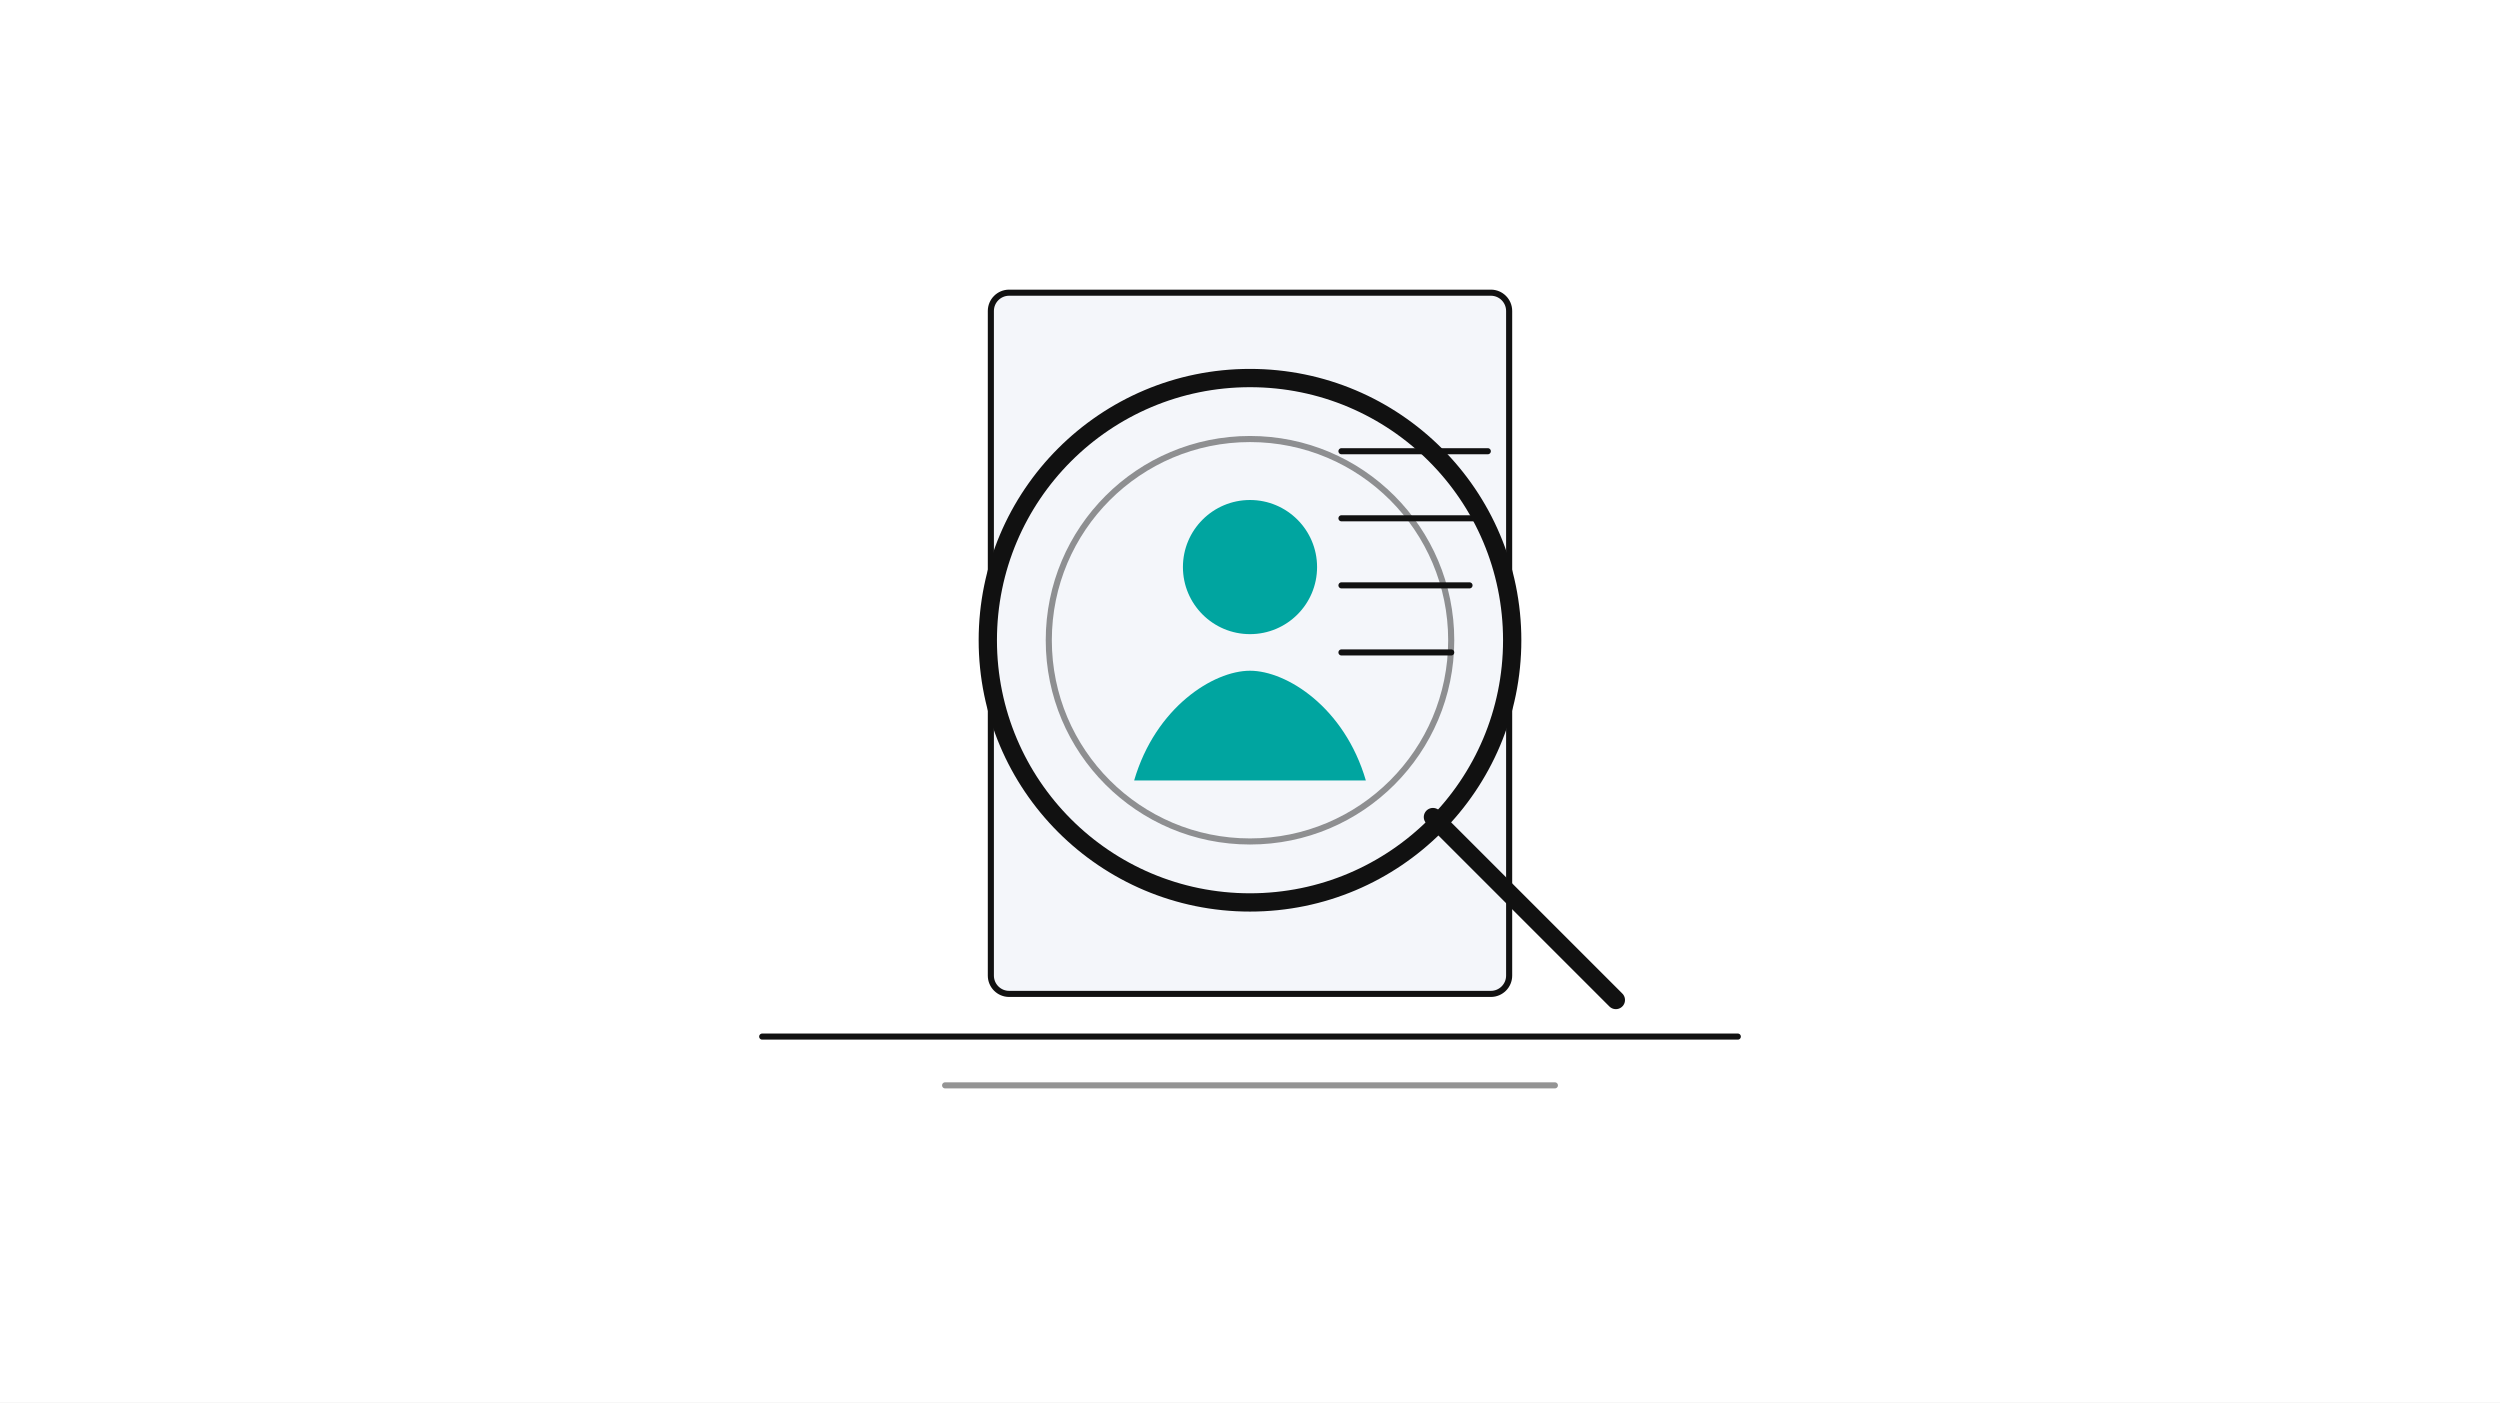
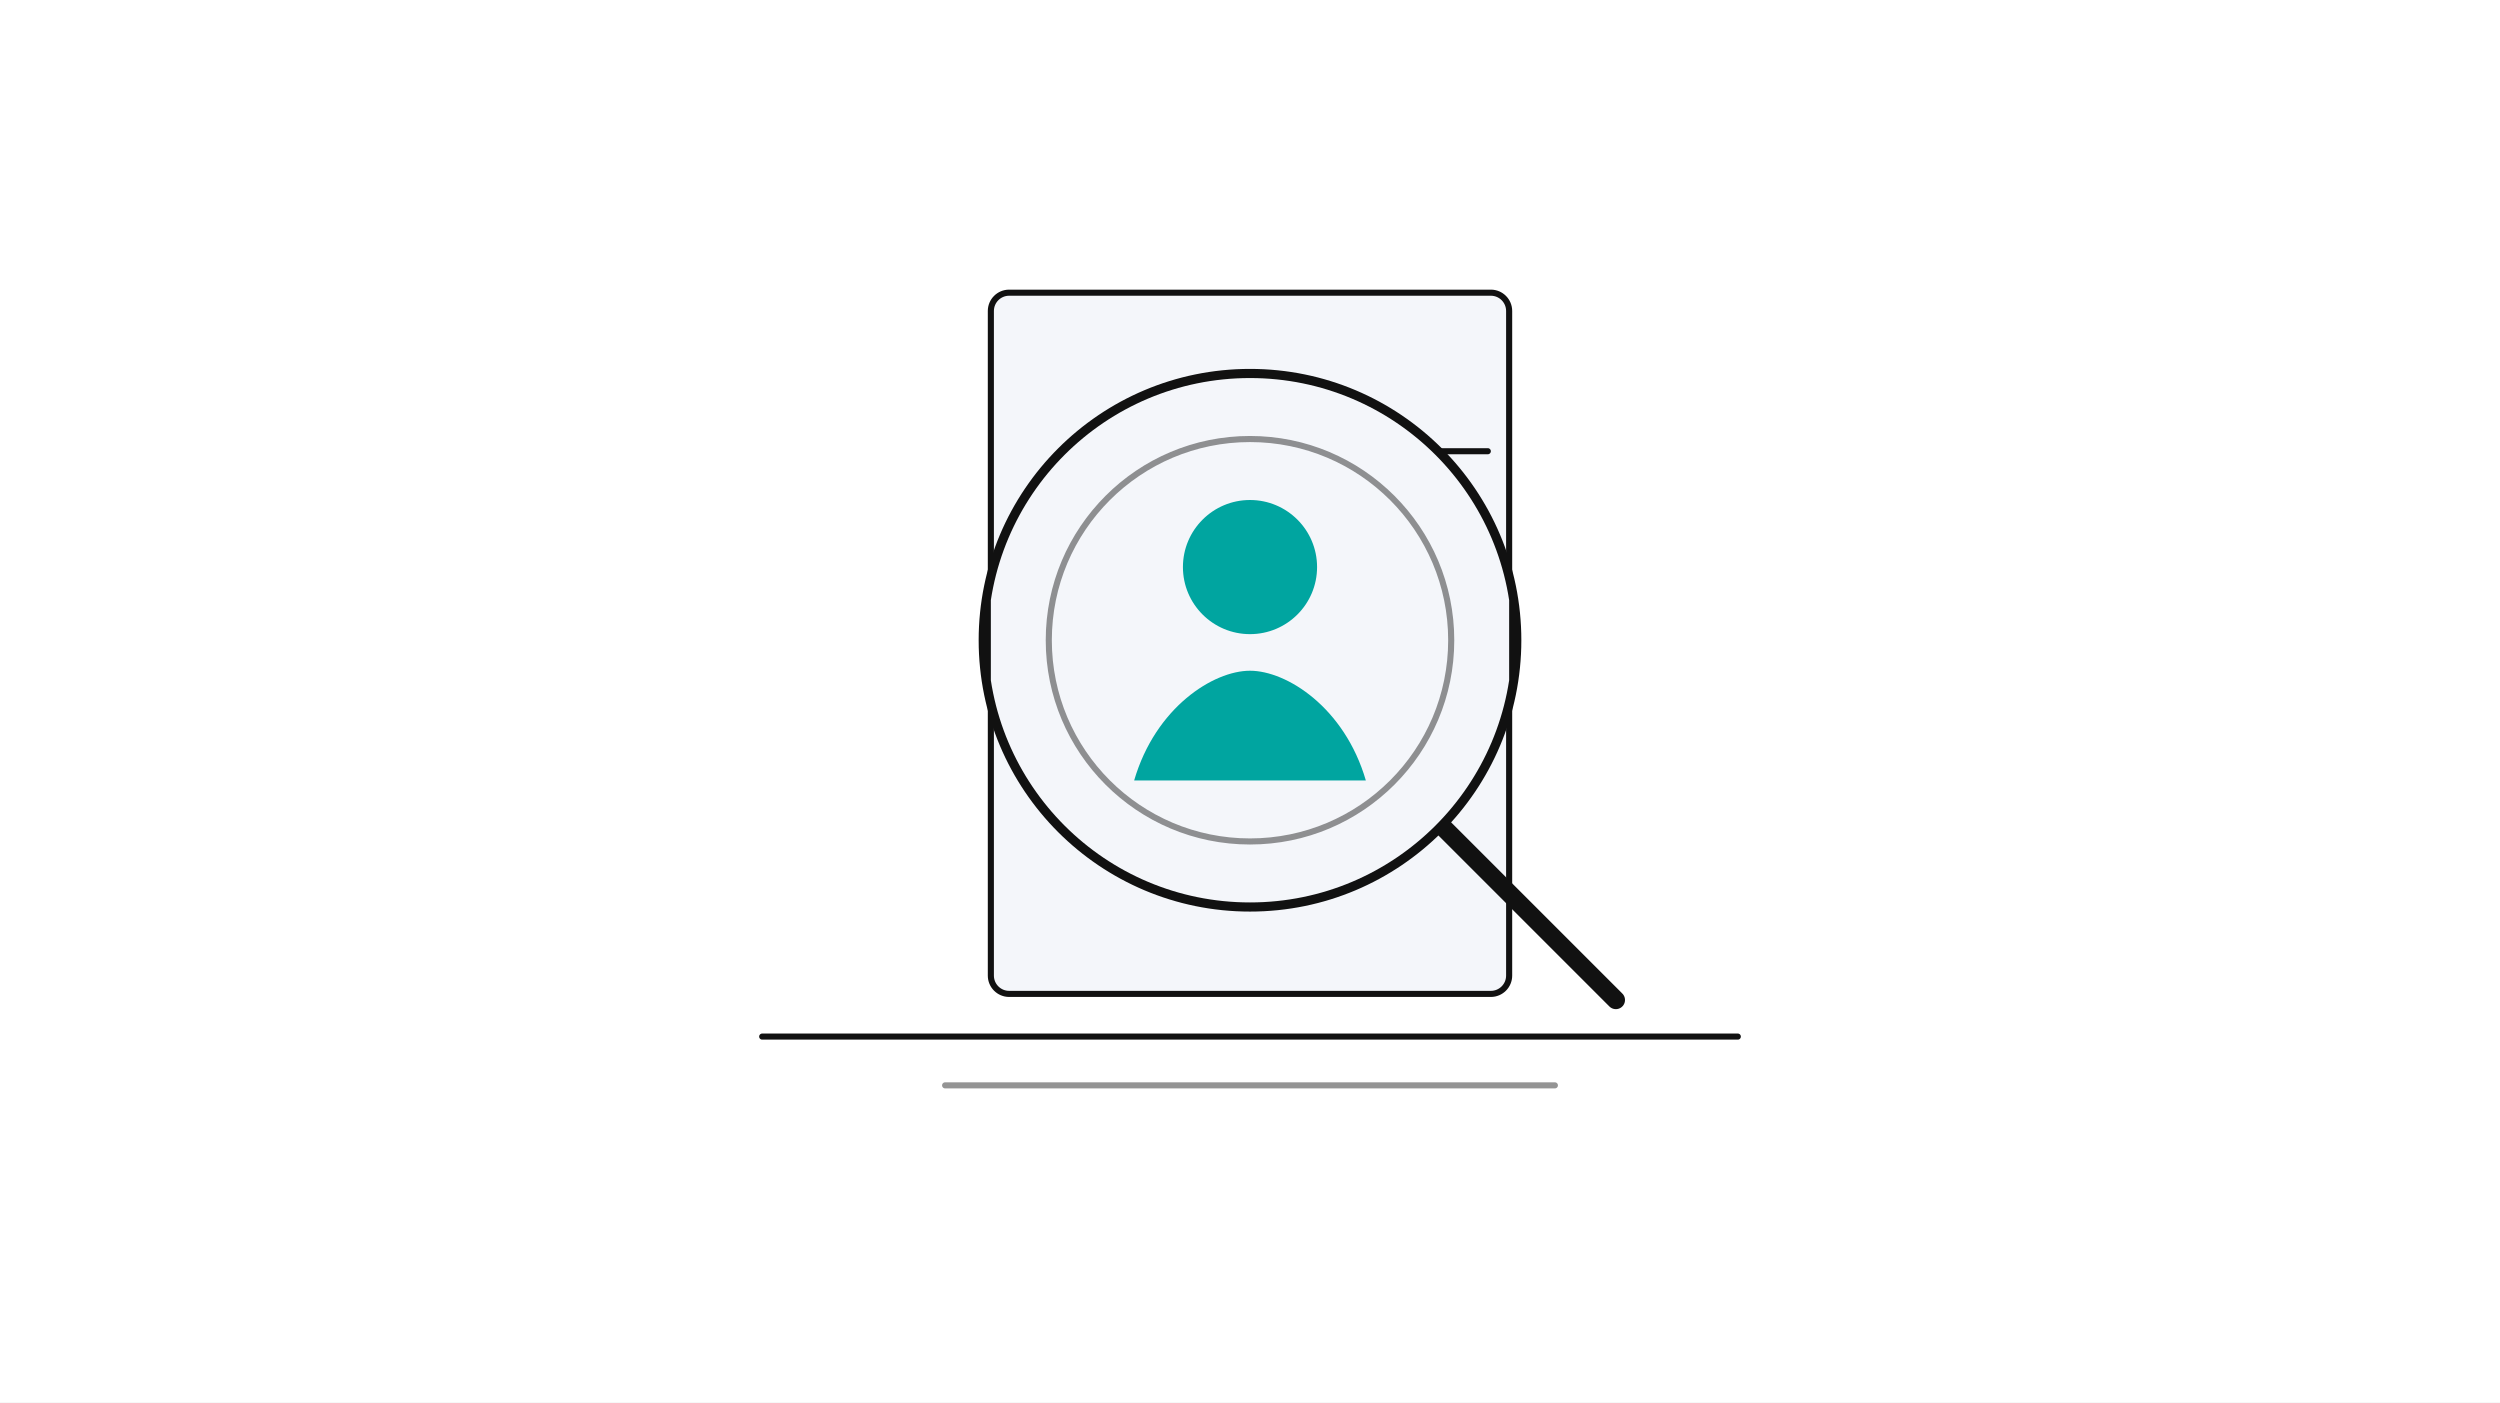
<svg xmlns="http://www.w3.org/2000/svg" width="820" height="460" viewBox="0 0 820 460" fill="none" role="img" aria-labelledby="title desc">
+   <defs>
+     <clipPath id="resumeClip">
+       <rect x="325" y="96" width="170" height="230" rx="6" />
+     </clipPath>
+   </defs>
  <rect x="0" y="0" width="820" height="460" fill="#FFFFFF" />
  <line x1="250" y1="340" x2="570" y2="340" stroke="#111111" stroke-width="2" stroke-linecap="round" />
  <line x1="310" y1="356" x2="510" y2="356" stroke="#111111" stroke-width="2" stroke-linecap="round" opacity="0.45" />
  <g stroke="#111111" stroke-width="2" stroke-linejoin="round" stroke-linecap="round">
    <rect x="325" y="96" width="170" height="230" rx="6" fill="#F4F6FA" />
    <line x1="440" y1="148" x2="488" y2="148" />
    <line x1="440" y1="170" x2="488" y2="170" />
    <line x1="440" y1="192" x2="482" y2="192" />
    <line x1="440" y1="214" x2="476" y2="214" />
  </g>
  <g stroke="#111111" stroke-width="6" stroke-linecap="round" stroke-linejoin="round" fill="none">
    <circle cx="410" cy="210" r="86" />
    <path d="M470 268 L530 328" />
  </g>
+   <circle cx="410" cy="210" r="86" fill="#F4F6FA" clip-path="url(#resumeClip)" />
  <path d="M410 186            m -22,0            a 22,22 0 1 0 44,0            a 22,22 0 1 0 -44,0            M 372 256            c 7 -24 26 -36 38 -36            h 0            c 12 0 31 12 38 36            z" fill="#00A5A0" />
  <circle cx="410" cy="210" r="66" stroke="#111111" stroke-width="2" fill="none" opacity="0.45" />
</svg>
